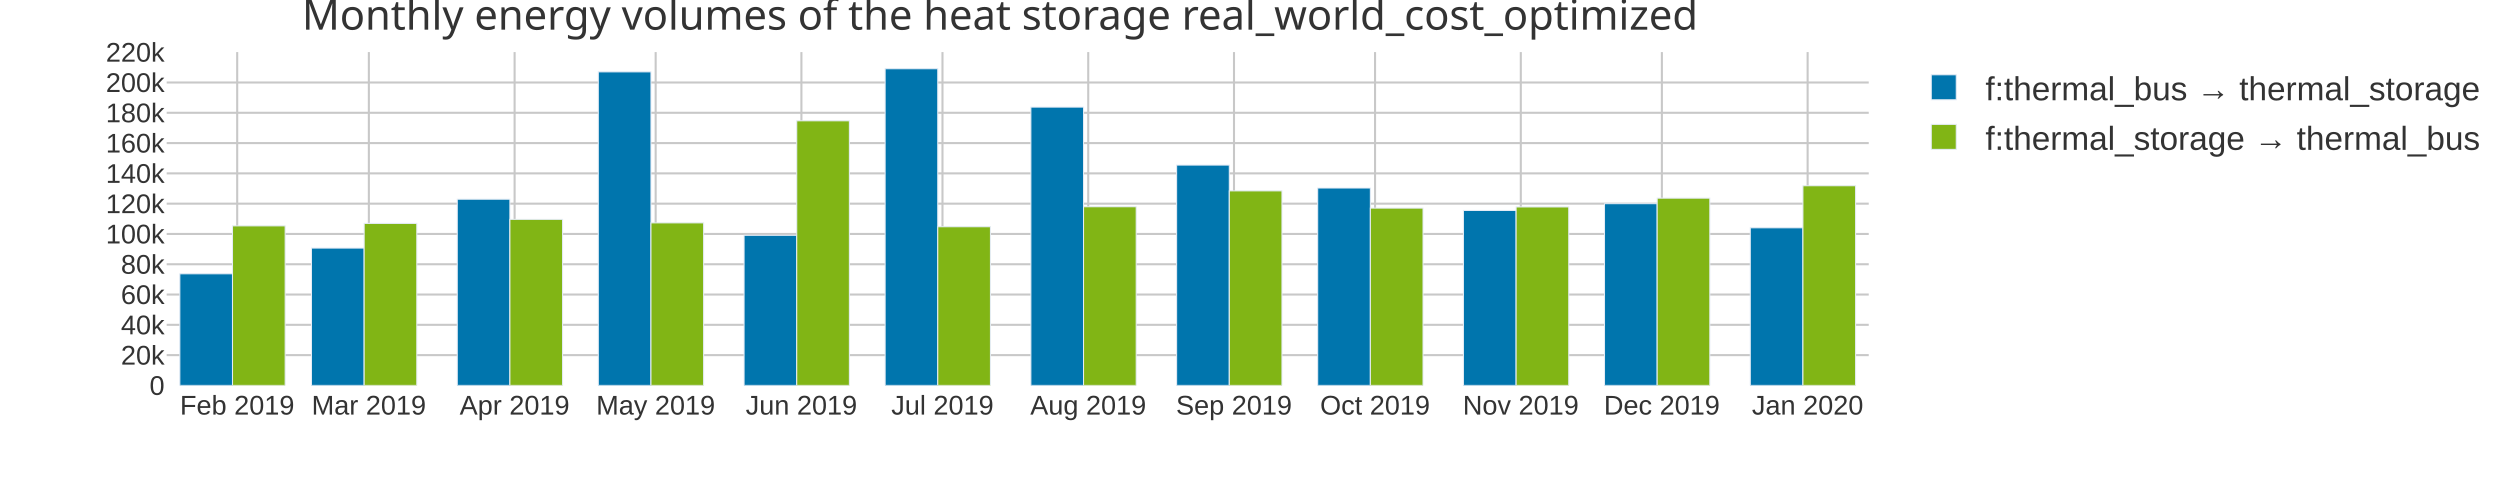
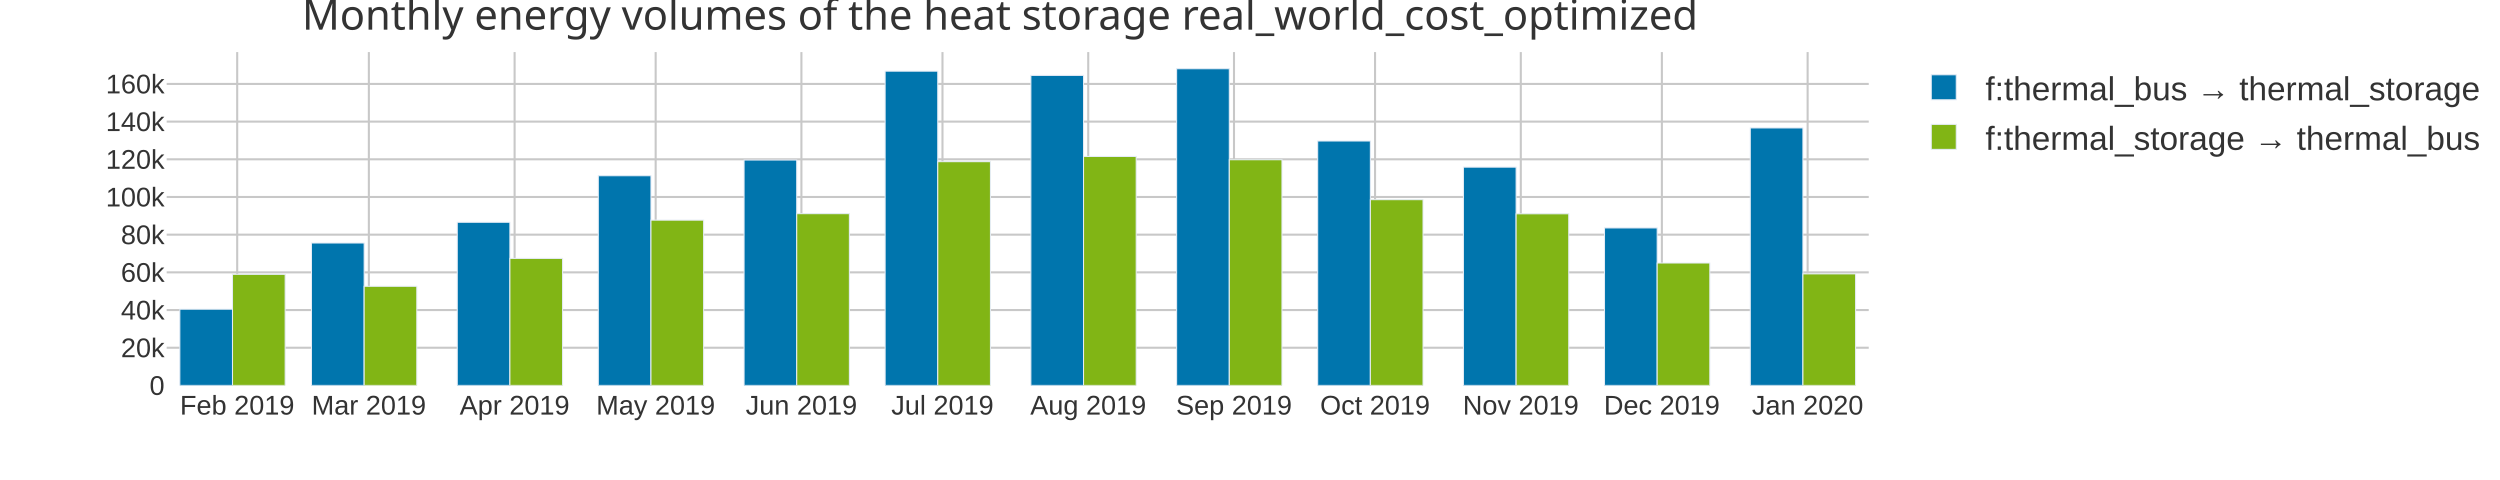
<svg xmlns="http://www.w3.org/2000/svg" class="main-svg" width="1200" height="230" style="" viewBox="0 0 1200 230">
  <rect x="0" y="0" width="1200" height="230" style="fill: rgb(255, 255, 255); fill-opacity: 1;" />
-   <defs id="defs-3047bb">
+   <defs id="defs-2370d1">
    <g class="clips">
-       <clipPath id="clip3047bbxyplot" class="plotclip">
+       <clipPath id="clip2370d1xyplot" class="plotclip">
        <rect width="817" height="160" />
      </clipPath>
-       <clipPath class="axesclip" id="clip3047bbx">
+       <clipPath class="axesclip" id="clip2370d1x">
        <rect x="80" y="0" width="817" height="230" />
      </clipPath>
-       <clipPath class="axesclip" id="clip3047bby">
+       <clipPath class="axesclip" id="clip2370d1y">
        <rect x="0" y="25" width="1200" height="160" />
      </clipPath>
-       <clipPath class="axesclip" id="clip3047bbxy">
+       <clipPath class="axesclip" id="clip2370d1xy">
        <rect x="80" y="25" width="817" height="160" />
      </clipPath>
    </g>
    <g class="gradients" />
    <g class="patterns" />
  </defs>
  <g class="bglayer" />
  <g class="layer-below">
    <g class="imagelayer" />
    <g class="shapelayer" />
  </g>
  <g class="cartesianlayer">
    <g class="subplot xy">
      <g class="layer-subplot">
        <g class="shapelayer" />
        <g class="imagelayer" />
      </g>
      <g class="minor-gridlayer">
        <g class="x" />
        <g class="y" />
      </g>
      <g class="gridlayer">
        <g class="x">
          <path class="xgrid crisp" transform="translate(113.85,0)" d="M0,25v160" style="stroke: rgb(200, 200, 200); stroke-opacity: 1; stroke-width: 1px;" />
          <path class="xgrid crisp" transform="translate(177.05,0)" d="M0,25v160" style="stroke: rgb(200, 200, 200); stroke-opacity: 1; stroke-width: 1px;" />
          <path class="xgrid crisp" transform="translate(247.01,0)" d="M0,25v160" style="stroke: rgb(200, 200, 200); stroke-opacity: 1; stroke-width: 1px;" />
          <path class="xgrid crisp" transform="translate(314.72,0)" d="M0,25v160" style="stroke: rgb(200, 200, 200); stroke-opacity: 1; stroke-width: 1px;" />
          <path class="xgrid crisp" transform="translate(384.68,0)" d="M0,25v160" style="stroke: rgb(200, 200, 200); stroke-opacity: 1; stroke-width: 1px;" />
          <path class="xgrid crisp" transform="translate(452.39,0)" d="M0,25v160" style="stroke: rgb(200, 200, 200); stroke-opacity: 1; stroke-width: 1px;" />
          <path class="xgrid crisp" transform="translate(522.35,0)" d="M0,25v160" style="stroke: rgb(200, 200, 200); stroke-opacity: 1; stroke-width: 1px;" />
          <path class="xgrid crisp" transform="translate(592.32,0)" d="M0,25v160" style="stroke: rgb(200, 200, 200); stroke-opacity: 1; stroke-width: 1px;" />
          <path class="xgrid crisp" transform="translate(660.02,0)" d="M0,25v160" style="stroke: rgb(200, 200, 200); stroke-opacity: 1; stroke-width: 1px;" />
          <path class="xgrid crisp" transform="translate(729.99,0)" d="M0,25v160" style="stroke: rgb(200, 200, 200); stroke-opacity: 1; stroke-width: 1px;" />
          <path class="xgrid crisp" transform="translate(797.7,0)" d="M0,25v160" style="stroke: rgb(200, 200, 200); stroke-opacity: 1; stroke-width: 1px;" />
          <path class="xgrid crisp" transform="translate(867.66,0)" d="M0,25v160" style="stroke: rgb(200, 200, 200); stroke-opacity: 1; stroke-width: 1px;" />
        </g>
        <g class="y">
-           <path class="ygrid crisp" transform="translate(0,170.46)" d="M80,0h817" style="stroke: rgb(200, 200, 200); stroke-opacity: 1; stroke-width: 1px;" />
-           <path class="ygrid crisp" transform="translate(0,155.92)" d="M80,0h817" style="stroke: rgb(200, 200, 200); stroke-opacity: 1; stroke-width: 1px;" />
-           <path class="ygrid crisp" transform="translate(0,141.38)" d="M80,0h817" style="stroke: rgb(200, 200, 200); stroke-opacity: 1; stroke-width: 1px;" />
-           <path class="ygrid crisp" transform="translate(0,126.84)" d="M80,0h817" style="stroke: rgb(200, 200, 200); stroke-opacity: 1; stroke-width: 1px;" />
-           <path class="ygrid crisp" transform="translate(0,112.3)" d="M80,0h817" style="stroke: rgb(200, 200, 200); stroke-opacity: 1; stroke-width: 1px;" />
-           <path class="ygrid crisp" transform="translate(0,97.76)" d="M80,0h817" style="stroke: rgb(200, 200, 200); stroke-opacity: 1; stroke-width: 1px;" />
-           <path class="ygrid crisp" transform="translate(0,83.22)" d="M80,0h817" style="stroke: rgb(200, 200, 200); stroke-opacity: 1; stroke-width: 1px;" />
-           <path class="ygrid crisp" transform="translate(0,68.68)" d="M80,0h817" style="stroke: rgb(200, 200, 200); stroke-opacity: 1; stroke-width: 1px;" />
-           <path class="ygrid crisp" transform="translate(0,54.14)" d="M80,0h817" style="stroke: rgb(200, 200, 200); stroke-opacity: 1; stroke-width: 1px;" />
-           <path class="ygrid crisp" transform="translate(0,39.6)" d="M80,0h817" style="stroke: rgb(200, 200, 200); stroke-opacity: 1; stroke-width: 1px;" />
+           <path class="ygrid crisp" transform="translate(0,166.91)" d="M80,0h817" style="stroke: rgb(200, 200, 200); stroke-opacity: 1; stroke-width: 1px;" />
+           <path class="ygrid crisp" transform="translate(0,148.82)" d="M80,0h817" style="stroke: rgb(200, 200, 200); stroke-opacity: 1; stroke-width: 1px;" />
+           <path class="ygrid crisp" transform="translate(0,130.73)" d="M80,0h817" style="stroke: rgb(200, 200, 200); stroke-opacity: 1; stroke-width: 1px;" />
+           <path class="ygrid crisp" transform="translate(0,112.64)" d="M80,0h817" style="stroke: rgb(200, 200, 200); stroke-opacity: 1; stroke-width: 1px;" />
+           <path class="ygrid crisp" transform="translate(0,94.55)" d="M80,0h817" style="stroke: rgb(200, 200, 200); stroke-opacity: 1; stroke-width: 1px;" />
+           <path class="ygrid crisp" transform="translate(0,76.46)" d="M80,0h817" style="stroke: rgb(200, 200, 200); stroke-opacity: 1; stroke-width: 1px;" />
+           <path class="ygrid crisp" transform="translate(0,58.37)" d="M80,0h817" style="stroke: rgb(200, 200, 200); stroke-opacity: 1; stroke-width: 1px;" />
+           <path class="ygrid crisp" transform="translate(0,40.29)" d="M80,0h817" style="stroke: rgb(200, 200, 200); stroke-opacity: 1; stroke-width: 1px;" />
        </g>
      </g>
      <g class="zerolinelayer">
        <path class="yzl zl crisp" transform="translate(0,185)" d="M80,0h817" style="stroke: rgb(255, 255, 255); stroke-opacity: 1; stroke-width: 2px;" />
      </g>
      <path class="xlines-below" />
      <path class="ylines-below" />
      <g class="overlines-below" />
      <g class="xaxislayer-below" />
      <g class="yaxislayer-below" />
      <g class="overaxes-below" />
-       <g class="plot" transform="translate(80,25)" clip-path="url(#clip3047bbxyplot)">
+       <g class="plot" transform="translate(80,25)" clip-path="url(#clip2370d1xyplot)">
        <g class="barlayer mlayer">
          <g class="trace bars" style="opacity: 1;">
            <g class="points">
              <g class="point">
-                 <path d="M6.32,160V106.44H31.6V160Z" style="vector-effect: none; opacity: 1; stroke-width: 0.5px; fill: rgb(0, 117, 173); fill-opacity: 1; stroke: rgb(229, 236, 246); stroke-opacity: 1;" />
-               </g>
-               <g class="point">
-                 <path d="M69.51,160V94.07H94.79V160Z" style="vector-effect: none; opacity: 1; stroke-width: 0.5px; fill: rgb(0, 117, 173); fill-opacity: 1; stroke: rgb(229, 236, 246); stroke-opacity: 1;" />
-               </g>
-               <g class="point">
-                 <path d="M139.48,160V70.61H164.75V160Z" style="vector-effect: none; opacity: 1; stroke-width: 0.5px; fill: rgb(0, 117, 173); fill-opacity: 1; stroke: rgb(229, 236, 246); stroke-opacity: 1;" />
-               </g>
-               <g class="point">
-                 <path d="M207.18,160V9.5H232.46V160Z" style="vector-effect: none; opacity: 1; stroke-width: 0.5px; fill: rgb(0, 117, 173); fill-opacity: 1; stroke: rgb(229, 236, 246); stroke-opacity: 1;" />
-               </g>
-               <g class="point">
-                 <path d="M277.15,160V87.95H302.43V160Z" style="vector-effect: none; opacity: 1; stroke-width: 0.5px; fill: rgb(0, 117, 173); fill-opacity: 1; stroke: rgb(229, 236, 246); stroke-opacity: 1;" />
-               </g>
-               <g class="point">
-                 <path d="M344.86,160V8H370.13V160Z" style="vector-effect: none; opacity: 1; stroke-width: 0.5px; fill: rgb(0, 117, 173); fill-opacity: 1; stroke: rgb(229, 236, 246); stroke-opacity: 1;" />
-               </g>
-               <g class="point">
-                 <path d="M414.82,160V26.41H440.1V160Z" style="vector-effect: none; opacity: 1; stroke-width: 0.5px; fill: rgb(0, 117, 173); fill-opacity: 1; stroke: rgb(229, 236, 246); stroke-opacity: 1;" />
-               </g>
-               <g class="point">
-                 <path d="M484.78,160V54.24H510.06V160Z" style="vector-effect: none; opacity: 1; stroke-width: 0.5px; fill: rgb(0, 117, 173); fill-opacity: 1; stroke: rgb(229, 236, 246); stroke-opacity: 1;" />
-               </g>
-               <g class="point">
-                 <path d="M552.49,160V65.25H577.77V160Z" style="vector-effect: none; opacity: 1; stroke-width: 0.5px; fill: rgb(0, 117, 173); fill-opacity: 1; stroke: rgb(229, 236, 246); stroke-opacity: 1;" />
-               </g>
-               <g class="point">
-                 <path d="M622.45,160V76.03H647.73V160Z" style="vector-effect: none; opacity: 1; stroke-width: 0.5px; fill: rgb(0, 117, 173); fill-opacity: 1; stroke: rgb(229, 236, 246); stroke-opacity: 1;" />
-               </g>
-               <g class="point">
-                 <path d="M690.16,160V72.78H715.44V160Z" style="vector-effect: none; opacity: 1; stroke-width: 0.5px; fill: rgb(0, 117, 173); fill-opacity: 1; stroke: rgb(229, 236, 246); stroke-opacity: 1;" />
-               </g>
-               <g class="point">
-                 <path d="M760.13,160V84.34H785.4V160Z" style="vector-effect: none; opacity: 1; stroke-width: 0.5px; fill: rgb(0, 117, 173); fill-opacity: 1; stroke: rgb(229, 236, 246); stroke-opacity: 1;" />
+                 <path d="M6.32,160V123.43H31.6V160Z" style="vector-effect: none; opacity: 1; stroke-width: 0.5px; fill: rgb(0, 117, 173); fill-opacity: 1; stroke: rgb(229, 236, 246); stroke-opacity: 1;" />
+               </g>
+               <g class="point">
+                 <path d="M69.51,160V91.64H94.79V160Z" style="vector-effect: none; opacity: 1; stroke-width: 0.5px; fill: rgb(0, 117, 173); fill-opacity: 1; stroke: rgb(229, 236, 246); stroke-opacity: 1;" />
+               </g>
+               <g class="point">
+                 <path d="M139.48,160V81.7H164.75V160Z" style="vector-effect: none; opacity: 1; stroke-width: 0.5px; fill: rgb(0, 117, 173); fill-opacity: 1; stroke: rgb(229, 236, 246); stroke-opacity: 1;" />
+               </g>
+               <g class="point">
+                 <path d="M207.18,160V59.35H232.46V160Z" style="vector-effect: none; opacity: 1; stroke-width: 0.5px; fill: rgb(0, 117, 173); fill-opacity: 1; stroke: rgb(229, 236, 246); stroke-opacity: 1;" />
+               </g>
+               <g class="point">
+                 <path d="M277.15,160V51.82H302.43V160Z" style="vector-effect: none; opacity: 1; stroke-width: 0.5px; fill: rgb(0, 117, 173); fill-opacity: 1; stroke: rgb(229, 236, 246); stroke-opacity: 1;" />
+               </g>
+               <g class="point">
+                 <path d="M344.86,160V9.16H370.13V160Z" style="vector-effect: none; opacity: 1; stroke-width: 0.5px; fill: rgb(0, 117, 173); fill-opacity: 1; stroke: rgb(229, 236, 246); stroke-opacity: 1;" />
+               </g>
+               <g class="point">
+                 <path d="M414.82,160V11.2H440.1V160Z" style="vector-effect: none; opacity: 1; stroke-width: 0.5px; fill: rgb(0, 117, 173); fill-opacity: 1; stroke: rgb(229, 236, 246); stroke-opacity: 1;" />
+               </g>
+               <g class="point">
+                 <path d="M484.78,160V8H510.06V160Z" style="vector-effect: none; opacity: 1; stroke-width: 0.5px; fill: rgb(0, 117, 173); fill-opacity: 1; stroke: rgb(229, 236, 246); stroke-opacity: 1;" />
+               </g>
+               <g class="point">
+                 <path d="M552.49,160V42.67H577.77V160Z" style="vector-effect: none; opacity: 1; stroke-width: 0.5px; fill: rgb(0, 117, 173); fill-opacity: 1; stroke: rgb(229, 236, 246); stroke-opacity: 1;" />
+               </g>
+               <g class="point">
+                 <path d="M622.45,160V55.23H647.73V160Z" style="vector-effect: none; opacity: 1; stroke-width: 0.5px; fill: rgb(0, 117, 173); fill-opacity: 1; stroke: rgb(229, 236, 246); stroke-opacity: 1;" />
+               </g>
+               <g class="point">
+                 <path d="M690.16,160V84.41H715.44V160Z" style="vector-effect: none; opacity: 1; stroke-width: 0.5px; fill: rgb(0, 117, 173); fill-opacity: 1; stroke: rgb(229, 236, 246); stroke-opacity: 1;" />
+               </g>
+               <g class="point">
+                 <path d="M760.13,160V36.42H785.4V160Z" style="vector-effect: none; opacity: 1; stroke-width: 0.5px; fill: rgb(0, 117, 173); fill-opacity: 1; stroke: rgb(229, 236, 246); stroke-opacity: 1;" />
              </g>
            </g>
          </g>
          <g class="trace bars" style="opacity: 1;">
            <g class="points">
              <g class="point">
-                 <path d="M31.6,160V83.43H56.87V160Z" style="vector-effect: none; opacity: 1; stroke-width: 0.5px; fill: rgb(129, 181, 21); fill-opacity: 1; stroke: rgb(229, 236, 246); stroke-opacity: 1;" />
-               </g>
-               <g class="point">
-                 <path d="M94.79,160V82.24H120.07V160Z" style="vector-effect: none; opacity: 1; stroke-width: 0.5px; fill: rgb(129, 181, 21); fill-opacity: 1; stroke: rgb(229, 236, 246); stroke-opacity: 1;" />
-               </g>
-               <g class="point">
-                 <path d="M164.75,160V80.29H190.03V160Z" style="vector-effect: none; opacity: 1; stroke-width: 0.5px; fill: rgb(129, 181, 21); fill-opacity: 1; stroke: rgb(229, 236, 246); stroke-opacity: 1;" />
-               </g>
-               <g class="point">
-                 <path d="M232.46,160V81.99H257.74V160Z" style="vector-effect: none; opacity: 1; stroke-width: 0.5px; fill: rgb(129, 181, 21); fill-opacity: 1; stroke: rgb(229, 236, 246); stroke-opacity: 1;" />
-               </g>
-               <g class="point">
-                 <path d="M302.43,160V32.99H327.7V160Z" style="vector-effect: none; opacity: 1; stroke-width: 0.5px; fill: rgb(129, 181, 21); fill-opacity: 1; stroke: rgb(229, 236, 246); stroke-opacity: 1;" />
-               </g>
-               <g class="point">
-                 <path d="M370.13,160V83.83H395.41V160Z" style="vector-effect: none; opacity: 1; stroke-width: 0.5px; fill: rgb(129, 181, 21); fill-opacity: 1; stroke: rgb(229, 236, 246); stroke-opacity: 1;" />
-               </g>
-               <g class="point">
-                 <path d="M440.1,160V74.25H465.37V160Z" style="vector-effect: none; opacity: 1; stroke-width: 0.5px; fill: rgb(129, 181, 21); fill-opacity: 1; stroke: rgb(229, 236, 246); stroke-opacity: 1;" />
-               </g>
-               <g class="point">
-                 <path d="M510.06,160V66.63H535.34V160Z" style="vector-effect: none; opacity: 1; stroke-width: 0.5px; fill: rgb(129, 181, 21); fill-opacity: 1; stroke: rgb(229, 236, 246); stroke-opacity: 1;" />
-               </g>
-               <g class="point">
-                 <path d="M577.77,160V74.89H603.05V160Z" style="vector-effect: none; opacity: 1; stroke-width: 0.5px; fill: rgb(129, 181, 21); fill-opacity: 1; stroke: rgb(229, 236, 246); stroke-opacity: 1;" />
-               </g>
-               <g class="point">
-                 <path d="M647.73,160V74.32H673.01V160Z" style="vector-effect: none; opacity: 1; stroke-width: 0.5px; fill: rgb(129, 181, 21); fill-opacity: 1; stroke: rgb(229, 236, 246); stroke-opacity: 1;" />
-               </g>
-               <g class="point">
-                 <path d="M715.44,160V70.11H740.72V160Z" style="vector-effect: none; opacity: 1; stroke-width: 0.5px; fill: rgb(129, 181, 21); fill-opacity: 1; stroke: rgb(229, 236, 246); stroke-opacity: 1;" />
-               </g>
-               <g class="point">
-                 <path d="M785.4,160V64.17H810.68V160Z" style="vector-effect: none; opacity: 1; stroke-width: 0.5px; fill: rgb(129, 181, 21); fill-opacity: 1; stroke: rgb(229, 236, 246); stroke-opacity: 1;" />
+                 <path d="M31.6,160V106.69H56.87V160Z" style="vector-effect: none; opacity: 1; stroke-width: 0.5px; fill: rgb(129, 181, 21); fill-opacity: 1; stroke: rgb(229, 236, 246); stroke-opacity: 1;" />
+               </g>
+               <g class="point">
+                 <path d="M94.79,160V112.43H120.07V160Z" style="vector-effect: none; opacity: 1; stroke-width: 0.5px; fill: rgb(129, 181, 21); fill-opacity: 1; stroke: rgb(229, 236, 246); stroke-opacity: 1;" />
+               </g>
+               <g class="point">
+                 <path d="M164.75,160V99.03H190.03V160Z" style="vector-effect: none; opacity: 1; stroke-width: 0.5px; fill: rgb(129, 181, 21); fill-opacity: 1; stroke: rgb(229, 236, 246); stroke-opacity: 1;" />
+               </g>
+               <g class="point">
+                 <path d="M232.46,160V80.67H257.74V160Z" style="vector-effect: none; opacity: 1; stroke-width: 0.5px; fill: rgb(129, 181, 21); fill-opacity: 1; stroke: rgb(229, 236, 246); stroke-opacity: 1;" />
+               </g>
+               <g class="point">
+                 <path d="M302.43,160V77.56H327.7V160Z" style="vector-effect: none; opacity: 1; stroke-width: 0.5px; fill: rgb(129, 181, 21); fill-opacity: 1; stroke: rgb(229, 236, 246); stroke-opacity: 1;" />
+               </g>
+               <g class="point">
+                 <path d="M370.13,160V52.62H395.41V160Z" style="vector-effect: none; opacity: 1; stroke-width: 0.5px; fill: rgb(129, 181, 21); fill-opacity: 1; stroke: rgb(229, 236, 246); stroke-opacity: 1;" />
+               </g>
+               <g class="point">
+                 <path d="M440.1,160V50.1H465.37V160Z" style="vector-effect: none; opacity: 1; stroke-width: 0.5px; fill: rgb(129, 181, 21); fill-opacity: 1; stroke: rgb(229, 236, 246); stroke-opacity: 1;" />
+               </g>
+               <g class="point">
+                 <path d="M510.06,160V51.67H535.34V160Z" style="vector-effect: none; opacity: 1; stroke-width: 0.5px; fill: rgb(129, 181, 21); fill-opacity: 1; stroke: rgb(229, 236, 246); stroke-opacity: 1;" />
+               </g>
+               <g class="point">
+                 <path d="M577.77,160V70.86H603.05V160Z" style="vector-effect: none; opacity: 1; stroke-width: 0.5px; fill: rgb(129, 181, 21); fill-opacity: 1; stroke: rgb(229, 236, 246); stroke-opacity: 1;" />
+               </g>
+               <g class="point">
+                 <path d="M647.73,160V77.62H673.01V160Z" style="vector-effect: none; opacity: 1; stroke-width: 0.5px; fill: rgb(129, 181, 21); fill-opacity: 1; stroke: rgb(229, 236, 246); stroke-opacity: 1;" />
+               </g>
+               <g class="point">
+                 <path d="M715.44,160V101.25H740.72V160Z" style="vector-effect: none; opacity: 1; stroke-width: 0.5px; fill: rgb(129, 181, 21); fill-opacity: 1; stroke: rgb(229, 236, 246); stroke-opacity: 1;" />
+               </g>
+               <g class="point">
+                 <path d="M785.4,160V106.45H810.68V160Z" style="vector-effect: none; opacity: 1; stroke-width: 0.5px; fill: rgb(129, 181, 21); fill-opacity: 1; stroke: rgb(229, 236, 246); stroke-opacity: 1;" />
              </g>
            </g>
          </g>
        </g>
      </g>
      <g class="overplot" />
      <path class="xlines-above crisp" d="M0,0" style="fill: none;" />
      <path class="ylines-above crisp" d="M0,0" style="fill: none;" />
      <g class="overlines-above" />
      <g class="xaxislayer-above">
        <g class="xtick">
          <text text-anchor="middle" x="0" y="199" transform="translate(113.85,0)" style="font-family: Arial; font-size: 13px; fill: rgb(51, 51, 51); fill-opacity: 1; white-space: pre; opacity: 1;">Feb 2019</text>
        </g>
        <g class="xtick">
          <text text-anchor="middle" x="0" y="199" style="font-family: Arial; font-size: 13px; fill: rgb(51, 51, 51); fill-opacity: 1; white-space: pre; opacity: 1;" transform="translate(177.05,0)">Mar 2019</text>
        </g>
        <g class="xtick">
          <text text-anchor="middle" x="0" y="199" style="font-family: Arial; font-size: 13px; fill: rgb(51, 51, 51); fill-opacity: 1; white-space: pre; opacity: 1;" transform="translate(247.01,0)">Apr 2019</text>
        </g>
        <g class="xtick">
          <text text-anchor="middle" x="0" y="199" style="font-family: Arial; font-size: 13px; fill: rgb(51, 51, 51); fill-opacity: 1; white-space: pre; opacity: 1;" transform="translate(314.72,0)">May 2019</text>
        </g>
        <g class="xtick">
          <text text-anchor="middle" x="0" y="199" style="font-family: Arial; font-size: 13px; fill: rgb(51, 51, 51); fill-opacity: 1; white-space: pre; opacity: 1;" transform="translate(384.68,0)">Jun 2019</text>
        </g>
        <g class="xtick">
          <text text-anchor="middle" x="0" y="199" style="font-family: Arial; font-size: 13px; fill: rgb(51, 51, 51); fill-opacity: 1; white-space: pre; opacity: 1;" transform="translate(452.39,0)">Jul 2019</text>
        </g>
        <g class="xtick">
          <text text-anchor="middle" x="0" y="199" style="font-family: Arial; font-size: 13px; fill: rgb(51, 51, 51); fill-opacity: 1; white-space: pre; opacity: 1;" transform="translate(522.35,0)">Aug 2019</text>
        </g>
        <g class="xtick">
          <text text-anchor="middle" x="0" y="199" style="font-family: Arial; font-size: 13px; fill: rgb(51, 51, 51); fill-opacity: 1; white-space: pre; opacity: 1;" transform="translate(592.32,0)">Sep 2019</text>
        </g>
        <g class="xtick">
          <text text-anchor="middle" x="0" y="199" style="font-family: Arial; font-size: 13px; fill: rgb(51, 51, 51); fill-opacity: 1; white-space: pre; opacity: 1;" transform="translate(660.02,0)">Oct 2019</text>
        </g>
        <g class="xtick">
          <text text-anchor="middle" x="0" y="199" style="font-family: Arial; font-size: 13px; fill: rgb(51, 51, 51); fill-opacity: 1; white-space: pre; opacity: 1;" transform="translate(729.99,0)">Nov 2019</text>
        </g>
        <g class="xtick">
          <text text-anchor="middle" x="0" y="199" style="font-family: Arial; font-size: 13px; fill: rgb(51, 51, 51); fill-opacity: 1; white-space: pre; opacity: 1;" transform="translate(797.7,0)">Dec 2019</text>
        </g>
        <g class="xtick">
          <text text-anchor="middle" x="0" y="199" style="font-family: Arial; font-size: 13px; fill: rgb(51, 51, 51); fill-opacity: 1; white-space: pre; opacity: 1;" transform="translate(867.66,0)">Jan 2020</text>
        </g>
      </g>
      <g class="yaxislayer-above">
        <g class="ytick">
          <text text-anchor="end" x="79" y="4.55" transform="translate(0,185)" style="font-family: Arial; font-size: 13px; fill: rgb(51, 51, 51); fill-opacity: 1; white-space: pre; opacity: 1;">0</text>
        </g>
        <g class="ytick">
-           <text text-anchor="end" x="79" y="4.55" style="font-family: Arial; font-size: 13px; fill: rgb(51, 51, 51); fill-opacity: 1; white-space: pre; opacity: 1;" transform="translate(0,170.46)">20k</text>
-         </g>
-         <g class="ytick">
-           <text text-anchor="end" x="79" y="4.55" style="font-family: Arial; font-size: 13px; fill: rgb(51, 51, 51); fill-opacity: 1; white-space: pre; opacity: 1;" transform="translate(0,155.92)">40k</text>
-         </g>
-         <g class="ytick">
-           <text text-anchor="end" x="79" y="4.55" style="font-family: Arial; font-size: 13px; fill: rgb(51, 51, 51); fill-opacity: 1; white-space: pre; opacity: 1;" transform="translate(0,141.38)">60k</text>
-         </g>
-         <g class="ytick">
-           <text text-anchor="end" x="79" y="4.55" style="font-family: Arial; font-size: 13px; fill: rgb(51, 51, 51); fill-opacity: 1; white-space: pre; opacity: 1;" transform="translate(0,126.84)">80k</text>
-         </g>
-         <g class="ytick">
-           <text text-anchor="end" x="79" y="4.55" style="font-family: Arial; font-size: 13px; fill: rgb(51, 51, 51); fill-opacity: 1; white-space: pre; opacity: 1;" transform="translate(0,112.3)">100k</text>
-         </g>
-         <g class="ytick">
-           <text text-anchor="end" x="79" y="4.55" style="font-family: Arial; font-size: 13px; fill: rgb(51, 51, 51); fill-opacity: 1; white-space: pre; opacity: 1;" transform="translate(0,97.76)">120k</text>
-         </g>
-         <g class="ytick">
-           <text text-anchor="end" x="79" y="4.55" style="font-family: Arial; font-size: 13px; fill: rgb(51, 51, 51); fill-opacity: 1; white-space: pre; opacity: 1;" transform="translate(0,83.22)">140k</text>
-         </g>
-         <g class="ytick">
-           <text text-anchor="end" x="79" y="4.55" style="font-family: Arial; font-size: 13px; fill: rgb(51, 51, 51); fill-opacity: 1; white-space: pre; opacity: 1;" transform="translate(0,68.68)">160k</text>
-         </g>
-         <g class="ytick">
-           <text text-anchor="end" x="79" y="4.55" style="font-family: Arial; font-size: 13px; fill: rgb(51, 51, 51); fill-opacity: 1; white-space: pre; opacity: 1;" transform="translate(0,54.14)">180k</text>
-         </g>
-         <g class="ytick">
-           <text text-anchor="end" x="79" y="4.55" style="font-family: Arial; font-size: 13px; fill: rgb(51, 51, 51); fill-opacity: 1; white-space: pre; opacity: 1;" transform="translate(0,39.6)">200k</text>
-         </g>
-         <g class="ytick">
-           <text text-anchor="end" x="79" y="4.55" style="font-family: Arial; font-size: 13px; fill: rgb(51, 51, 51); fill-opacity: 1; white-space: pre; opacity: 1;" transform="translate(0,25.06)">220k</text>
+           <text text-anchor="end" x="79" y="4.55" style="font-family: Arial; font-size: 13px; fill: rgb(51, 51, 51); fill-opacity: 1; white-space: pre; opacity: 1;" transform="translate(0,166.91)">20k</text>
+         </g>
+         <g class="ytick">
+           <text text-anchor="end" x="79" y="4.55" style="font-family: Arial; font-size: 13px; fill: rgb(51, 51, 51); fill-opacity: 1; white-space: pre; opacity: 1;" transform="translate(0,148.82)">40k</text>
+         </g>
+         <g class="ytick">
+           <text text-anchor="end" x="79" y="4.55" style="font-family: Arial; font-size: 13px; fill: rgb(51, 51, 51); fill-opacity: 1; white-space: pre; opacity: 1;" transform="translate(0,130.73)">60k</text>
+         </g>
+         <g class="ytick">
+           <text text-anchor="end" x="79" y="4.55" style="font-family: Arial; font-size: 13px; fill: rgb(51, 51, 51); fill-opacity: 1; white-space: pre; opacity: 1;" transform="translate(0,112.64)">80k</text>
+         </g>
+         <g class="ytick">
+           <text text-anchor="end" x="79" y="4.55" style="font-family: Arial; font-size: 13px; fill: rgb(51, 51, 51); fill-opacity: 1; white-space: pre; opacity: 1;" transform="translate(0,94.55)">100k</text>
+         </g>
+         <g class="ytick">
+           <text text-anchor="end" x="79" y="4.55" style="font-family: Arial; font-size: 13px; fill: rgb(51, 51, 51); fill-opacity: 1; white-space: pre; opacity: 1;" transform="translate(0,76.46)">120k</text>
+         </g>
+         <g class="ytick">
+           <text text-anchor="end" x="79" y="4.55" style="font-family: Arial; font-size: 13px; fill: rgb(51, 51, 51); fill-opacity: 1; white-space: pre; opacity: 1;" transform="translate(0,58.37)">140k</text>
+         </g>
+         <g class="ytick">
+           <text text-anchor="end" x="79" y="4.55" style="font-family: Arial; font-size: 13px; fill: rgb(51, 51, 51); fill-opacity: 1; white-space: pre; opacity: 1;" transform="translate(0,40.29)">160k</text>
        </g>
      </g>
      <g class="overaxes-above" />
    </g>
  </g>
  <g class="polarlayer" />
  <g class="smithlayer" />
  <g class="ternarylayer" />
  <g class="geolayer" />
  <g class="funnelarealayer" />
  <g class="pielayer" />
  <g class="iciclelayer" />
  <g class="treemaplayer" />
  <g class="sunburstlayer" />
  <g class="glimages" />
-   <defs id="topdefs-3047bb">
+   <defs id="topdefs-2370d1">
    <g class="clips" />
-     <clipPath id="legend3047bb">
+     <clipPath id="legend2370d1">
      <rect width="287" height="58" x="0" y="0" />
    </clipPath>
  </defs>
  <g class="layer-above">
    <g class="imagelayer" />
    <g class="shapelayer" />
  </g>
  <g class="infolayer">
    <g class="legend" pointer-events="all" transform="translate(913,25)">
      <rect class="bg" shape-rendering="crispEdges" width="287" height="58" x="0" y="0" style="stroke: rgb(68, 68, 68); stroke-opacity: 1; fill: rgb(255, 255, 255); fill-opacity: 1; stroke-width: 0px;" />
-       <g class="scrollbox" transform="" clip-path="url(#legend3047bb)">
+       <g class="scrollbox" transform="" clip-path="url(#legend2370d1)">
        <g class="groups">
          <g class="traces" transform="translate(0,16.9)" style="opacity: 1;">
            <text class="legendtext" text-anchor="start" x="40" y="6.24" style="font-family: Arial; font-size: 16px; fill: rgb(51, 51, 51); fill-opacity: 1; white-space: pre;">f:thermal_bus →  thermal_storage</text>
            <g class="layers" style="opacity: 1;">
              <g class="legendfill" />
              <g class="legendlines" />
              <g class="legendsymbols">
                <g class="legendpoints">
                  <path class="legendundefined" d="M6,6H-6V-6H6Z" transform="translate(20,0)" style="stroke-width: 0.5px; fill: rgb(0, 117, 173); fill-opacity: 1; stroke: rgb(229, 236, 246); stroke-opacity: 1;" />
                </g>
              </g>
            </g>
            <rect class="legendtoggle" x="0" y="-11.9" width="282" height="23.8" style="fill: rgb(0, 0, 0); fill-opacity: 0;" />
          </g>
          <g class="traces" transform="translate(0,40.7)" style="opacity: 1;">
            <text class="legendtext" text-anchor="start" x="40" y="6.24" style="font-family: Arial; font-size: 16px; fill: rgb(51, 51, 51); fill-opacity: 1; white-space: pre;">f:thermal_storage →  thermal_bus</text>
            <g class="layers" style="opacity: 1;">
              <g class="legendfill" />
              <g class="legendlines" />
              <g class="legendsymbols">
                <g class="legendpoints">
                  <path class="legendundefined" d="M6,6H-6V-6H6Z" transform="translate(20,0)" style="stroke-width: 0.5px; fill: rgb(129, 181, 21); fill-opacity: 1; stroke: rgb(229, 236, 246); stroke-opacity: 1;" />
                </g>
              </g>
            </g>
            <rect class="legendtoggle" x="0" y="-11.9" width="282" height="23.8" style="fill: rgb(0, 0, 0); fill-opacity: 0;" />
          </g>
        </g>
      </g>
      <rect class="scrollbar" rx="20" ry="3" width="0" height="0" x="0" y="0" style="fill: rgb(128, 139, 164); fill-opacity: 1;" />
    </g>
    <g class="g-gtitle">
      <text class="gtitle" x="480" y="0.23" text-anchor="middle" dy="0.7em" style="font-family: 'Arial Black'; font-size: 20px; fill: rgb(51, 51, 51); opacity: 1; font-weight: normal; white-space: pre;">Monthly energy volumes of the heat storage real_world_cost_optimized</text>
    </g>
    <g class="g-xtitle" />
    <g class="g-ytitle" />
  </g>
</svg>
